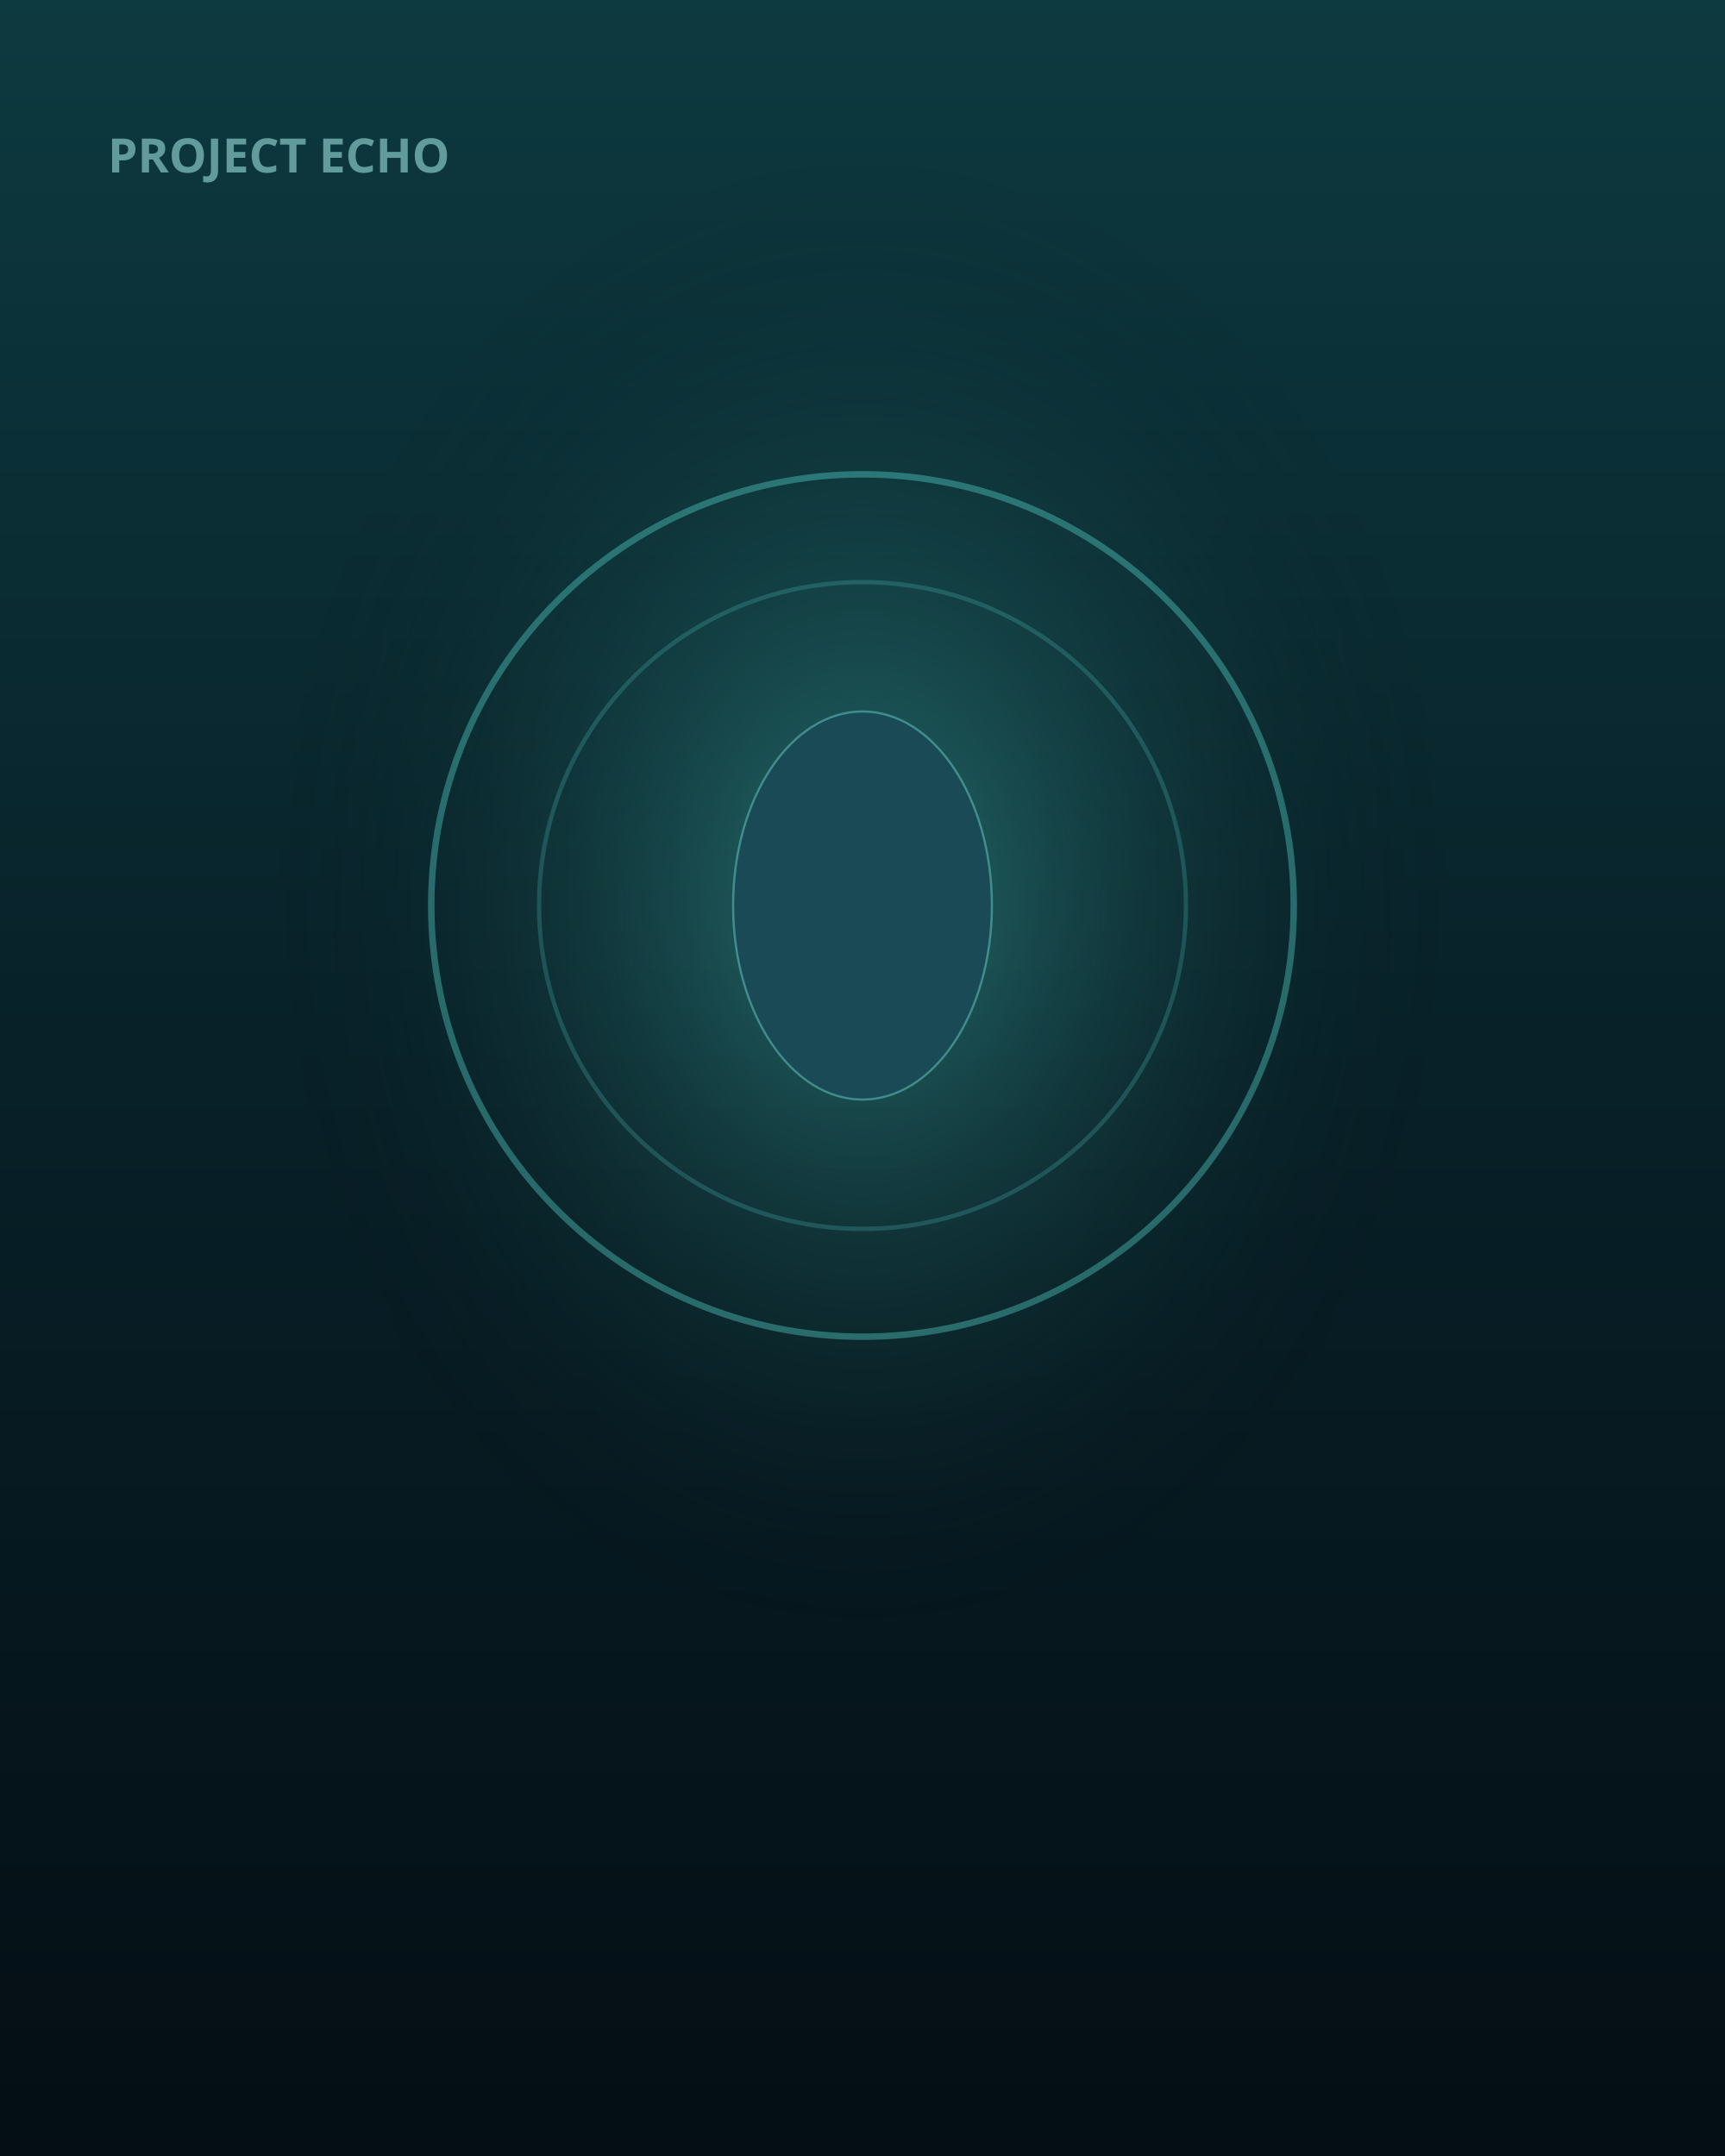
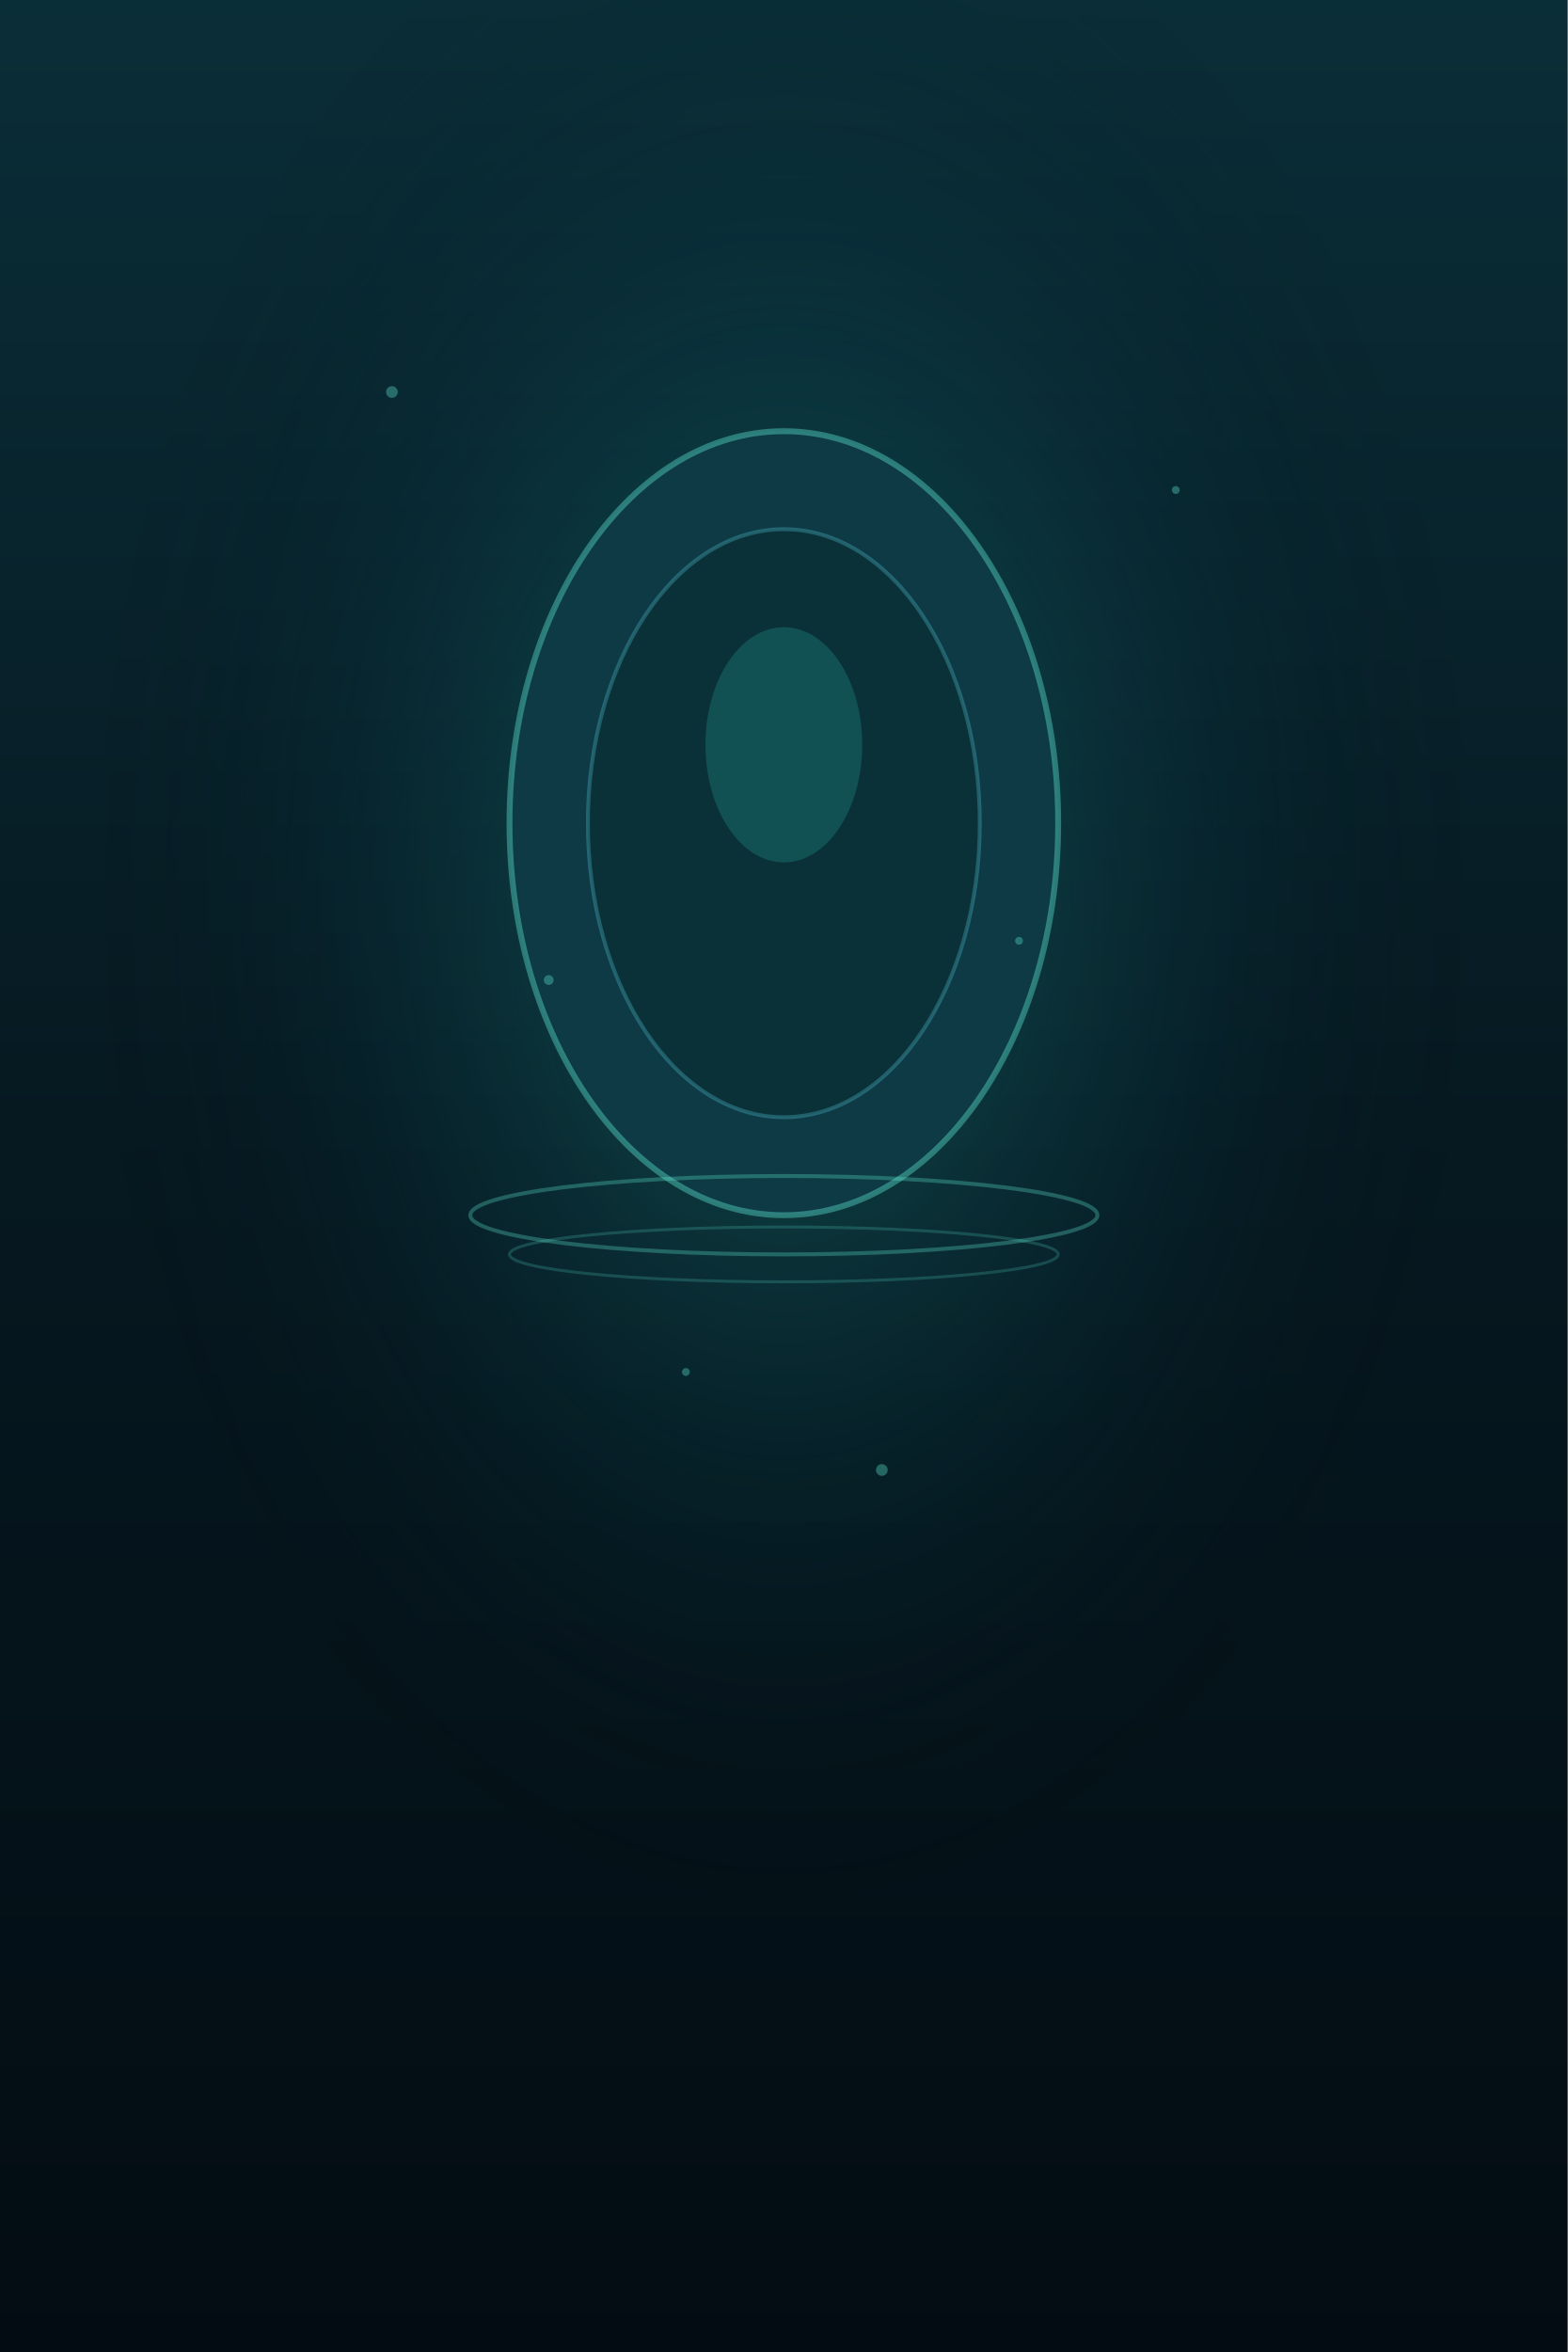
- <svg xmlns="http://www.w3.org/2000/svg" viewBox="0 0 800 1000">
+ <svg xmlns="http://www.w3.org/2000/svg" viewBox="0 0 800 1200" preserveAspectRatio="xMidYMid slice">
  <defs>
-     <linearGradient id="bg" x2="0" y2="1">
-       <stop stop-color="#0d3a40" />
-       <stop offset=".5" stop-color="#082028" />
-       <stop offset="1" stop-color="#040e14" />
+     <linearGradient id="g" x2="0" y2="1">
+       <stop stop-color="#0a2e38" />
+       <stop offset=".5" stop-color="#061820" />
+       <stop offset="1" stop-color="#030c12" />
    </linearGradient>
-     <radialGradient id="core" cx="50%" cy="42%" r="35%">
-       <stop stop-color="#5efff0" stop-opacity=".35" />
+     <radialGradient id="core" cx="50%" cy="38%" r="45%">
+       <stop stop-color="#2ee9d8" stop-opacity=".3" />
+       <stop offset=".6" stop-color="#0a4a55" stop-opacity=".15" />
      <stop offset="1" stop-color="#000" stop-opacity="0" />
    </radialGradient>
  </defs>
-   <rect width="800" height="1000" fill="url(#bg)" />
-   <rect width="800" height="1000" fill="url(#core)" />
-   <circle cx="400" cy="420" r="200" fill="none" stroke="#5eeadf" stroke-opacity=".35" stroke-width="3" />
-   <circle cx="400" cy="420" r="150" fill="none" stroke="#5eeadf" stroke-opacity=".2" stroke-width="2" />
-   <ellipse cx="400" cy="420" rx="60" ry="90" fill="#1a4a55" stroke="#7af0e6" stroke-opacity=".4" />
-   <text x="50" y="80" fill="#b8fff9" font-family="system-ui,sans-serif" font-size="22" font-weight="700" opacity=".5">PROJECT ECHO</text>
+   <rect width="800" height="1200" fill="url(#g)" />
+   <rect width="800" height="1200" fill="url(#core)" />
+   <ellipse cx="400" cy="420" rx="140" ry="200" fill="#0d3a45" stroke="#5eead4" stroke-opacity=".4" stroke-width="3" />
+   <ellipse cx="400" cy="420" rx="100" ry="150" fill="#0a3038" stroke="#67e8f9" stroke-opacity=".25" stroke-width="2" />
+   <ellipse cx="400" cy="380" rx="40" ry="60" fill="#2dd4bf" opacity=".2" />
+   <ellipse cx="400" cy="620" rx="160" ry="20" fill="none" stroke="#5eead4" stroke-opacity=".3" stroke-width="2" />
+   <ellipse cx="400" cy="640" rx="140" ry="14" fill="none" stroke="#5eead4" stroke-opacity=".2" stroke-width="1.5" />
+   <g fill="#5eead4" opacity=".35">
+     <circle cx="200" cy="200" r="3" />
+     <circle cx="600" cy="250" r="2" />
+     <circle cx="280" cy="500" r="2.5" />
+     <circle cx="520" cy="480" r="2" />
+     <circle cx="350" cy="700" r="2" />
+     <circle cx="450" cy="750" r="3" />
+   </g>
</svg>
